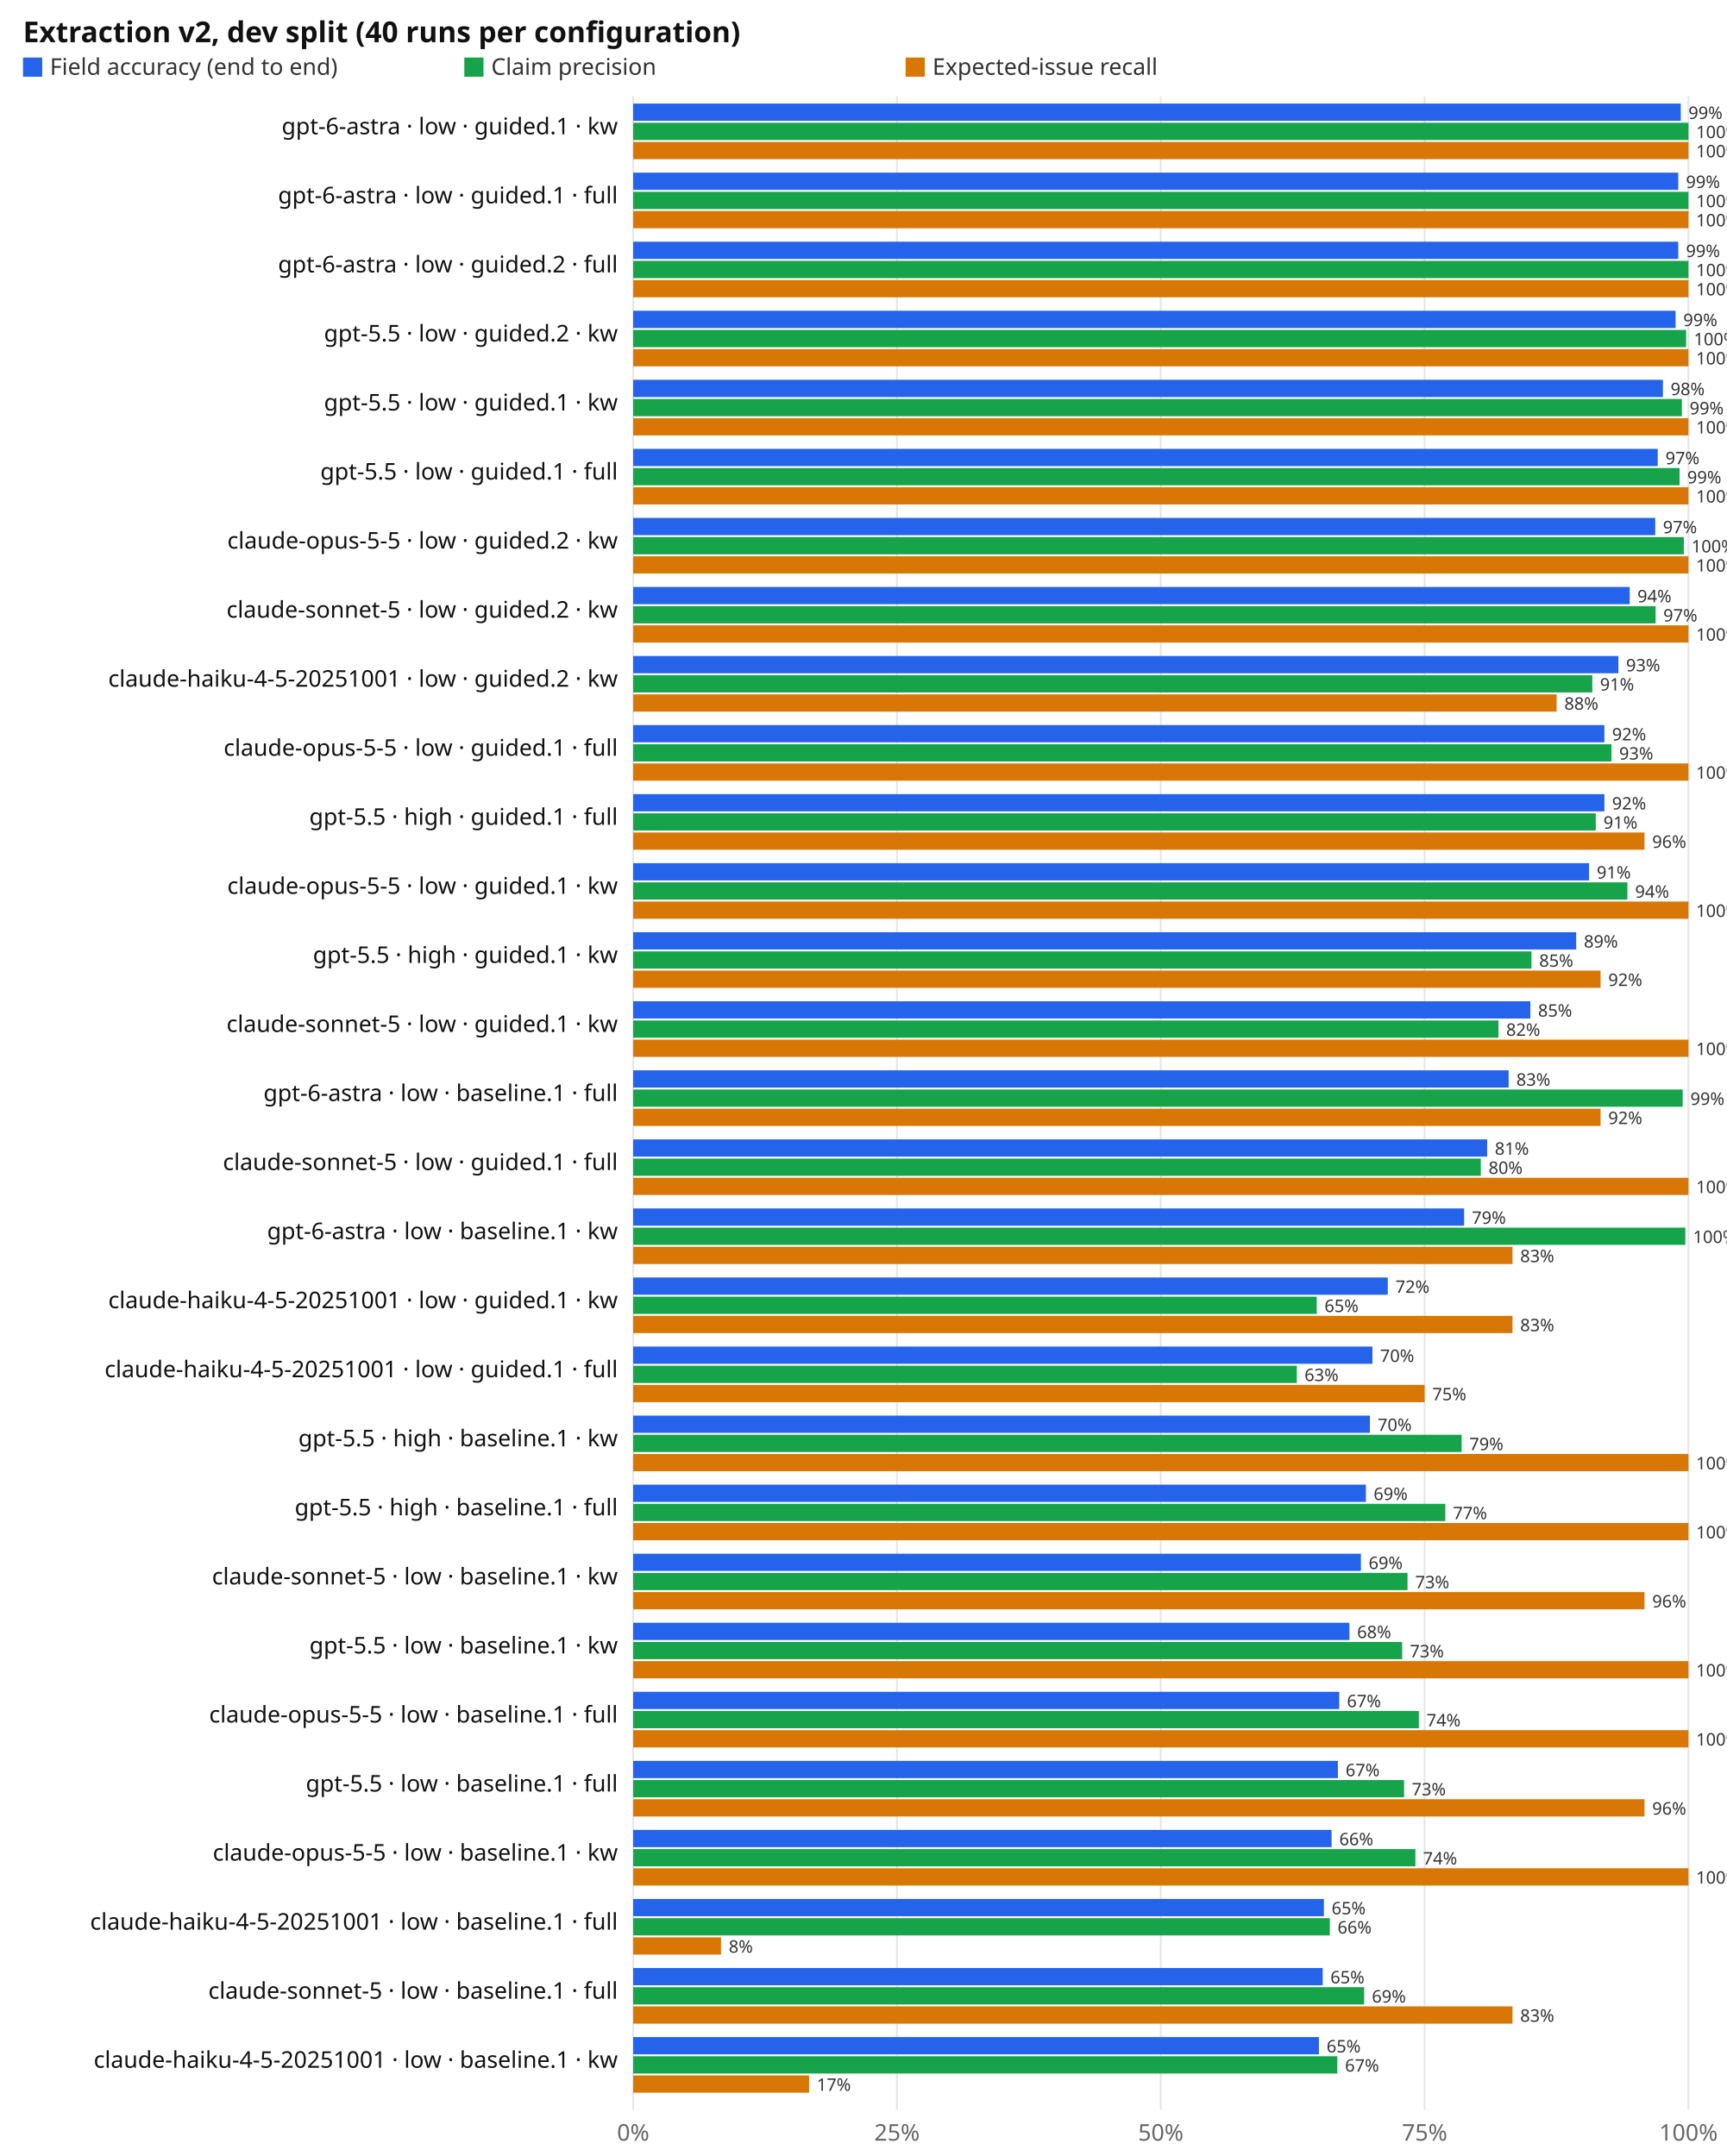
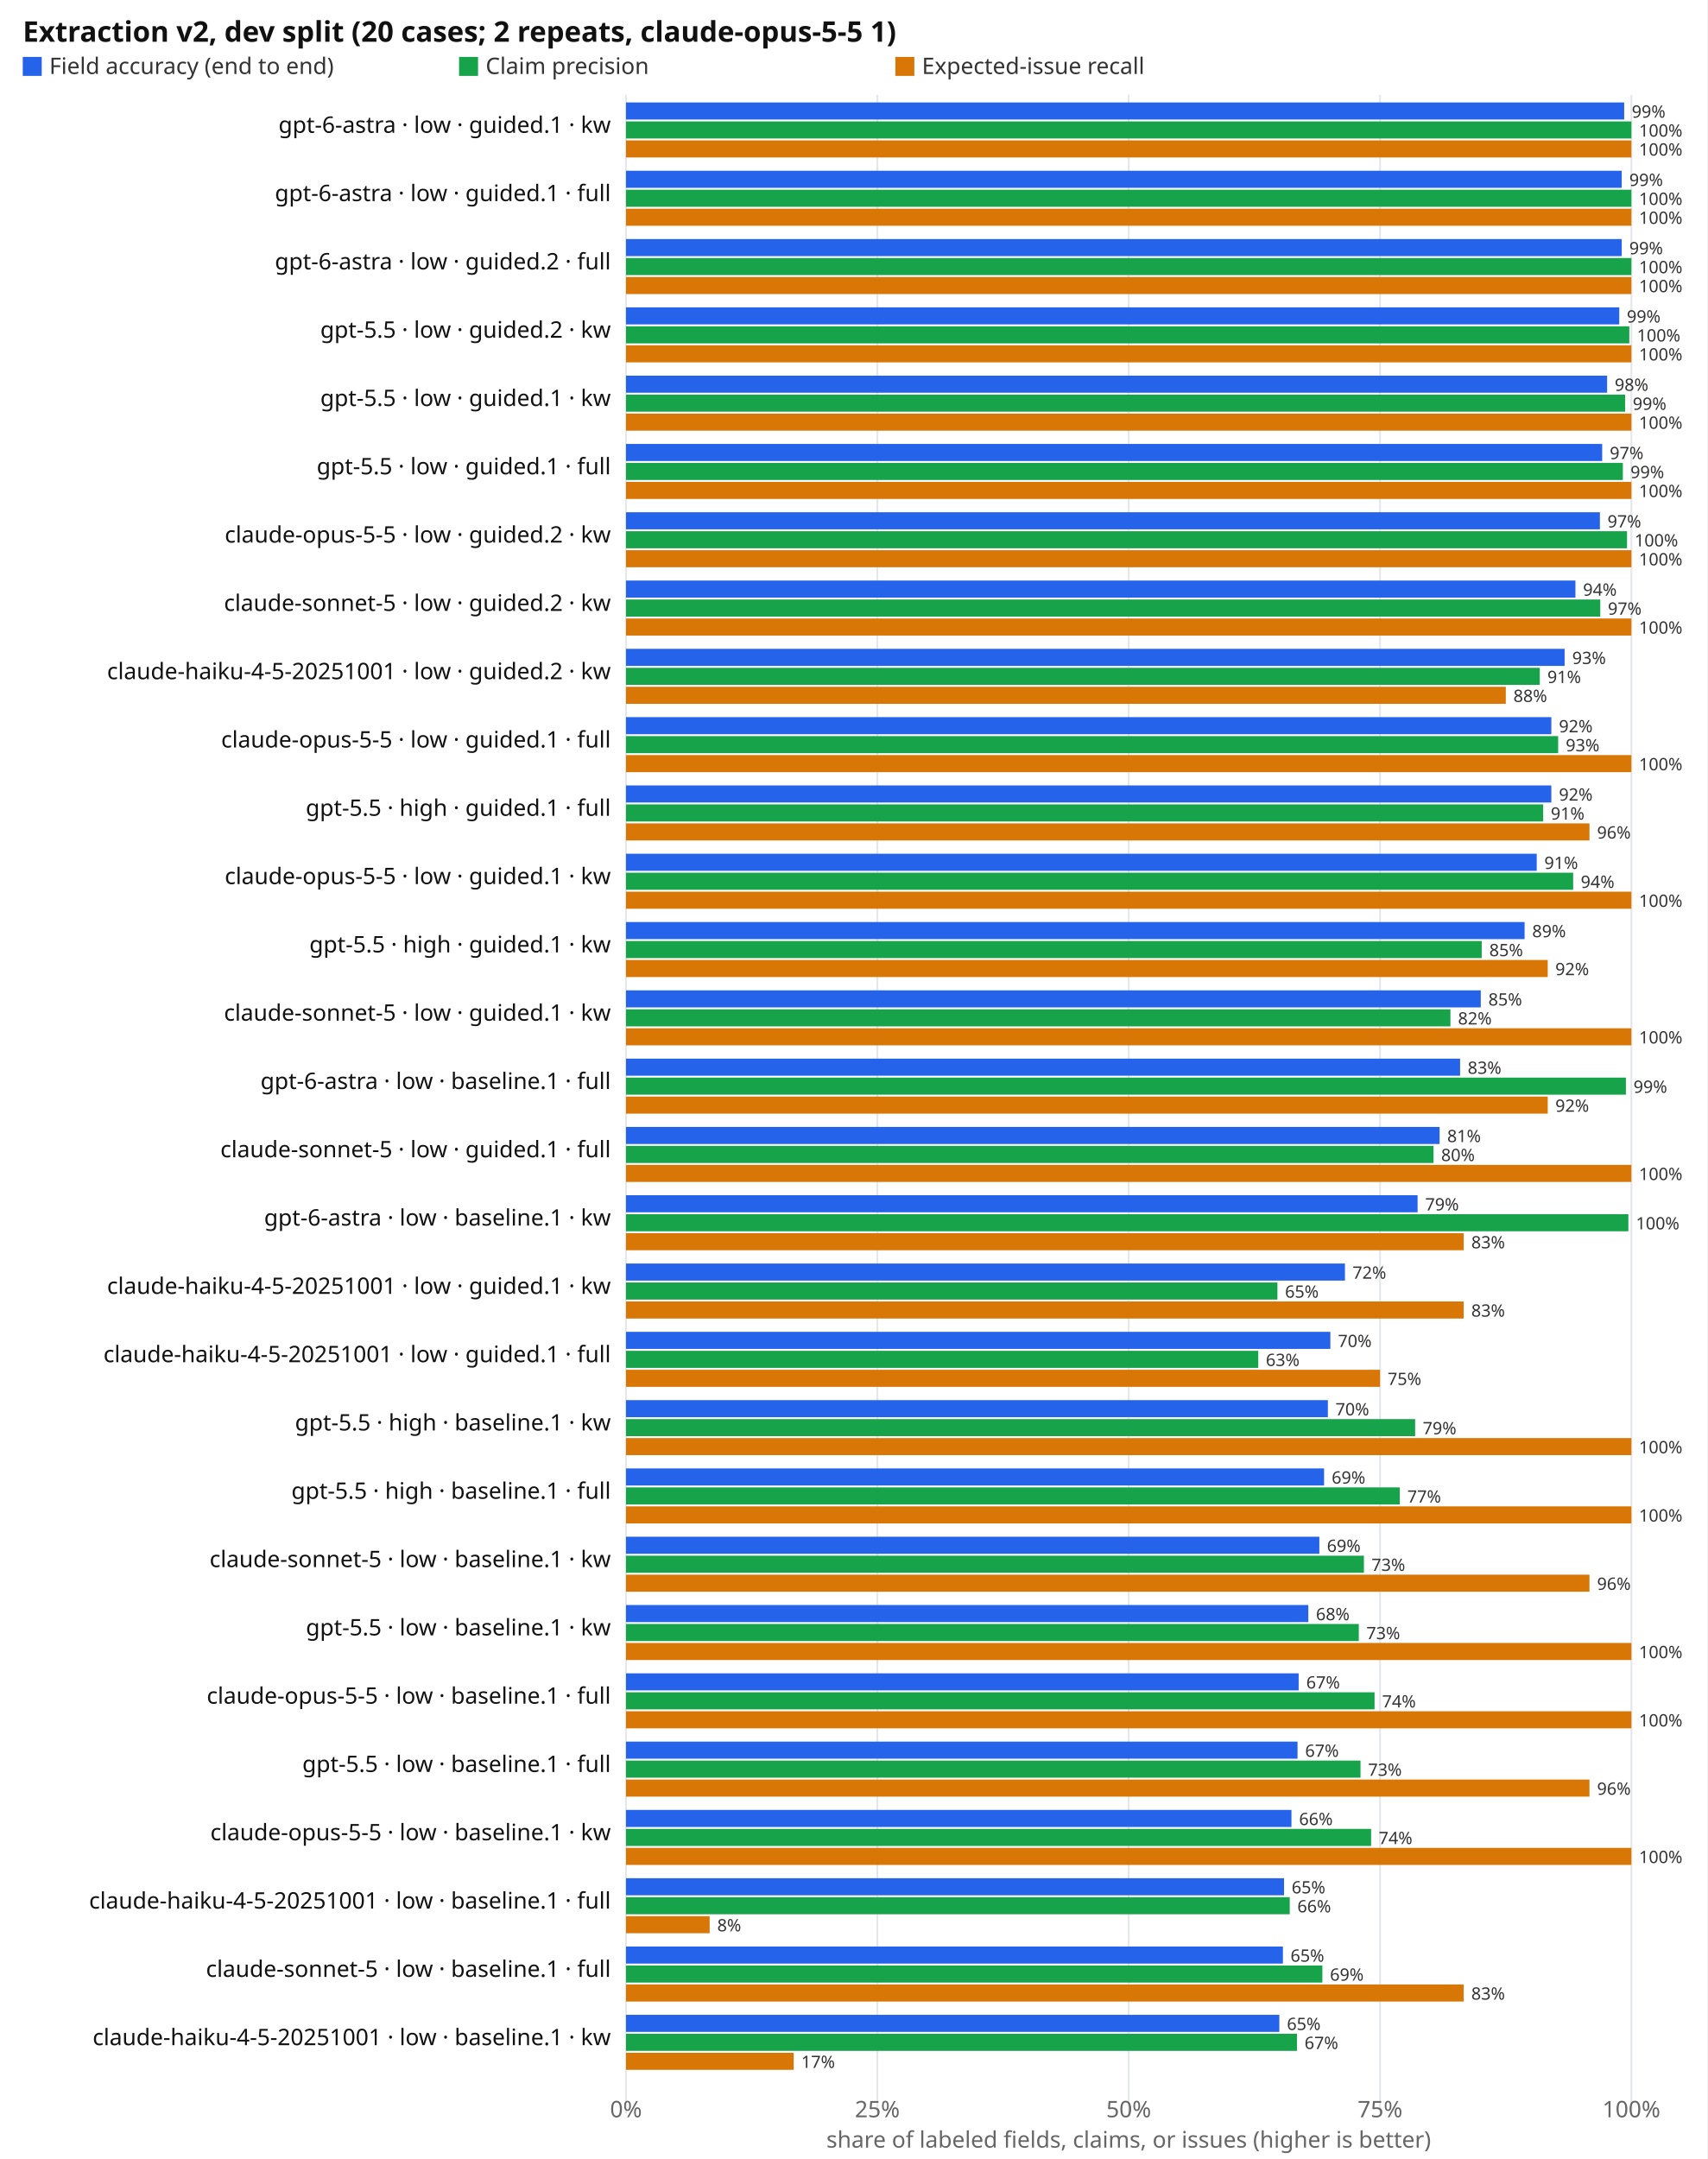
- <svg xmlns="http://www.w3.org/2000/svg" width="900" height="1124" viewBox="0 0 900 1124" font-family="system-ui, sans-serif" font-size="12">
-   <rect width="900" height="1124" fill="#ffffff" />
-   <text x="12" y="22" font-size="15" font-weight="600" fill="#111">Extraction v2, dev split (40 runs per configuration)</text>
+ <svg xmlns="http://www.w3.org/2000/svg" width="900" height="1138" viewBox="0 0 900 1138" font-family="system-ui, sans-serif" font-size="12">
+   <rect width="900" height="1138" fill="#ffffff" />
+   <text x="12" y="22" font-size="15" font-weight="600" fill="#111">Extraction v2, dev split (20 cases; 2 repeats, claude-opus-5-5 1)</text>
  <rect x="12" y="30" width="10" height="10" fill="#2563eb" />
  <text x="26" y="39" fill="#333">Field accuracy (end to end)</text>
  <rect x="242" y="30" width="10" height="10" fill="#16a34a" />
  <text x="256" y="39" fill="#333">Claim precision</text>
  <rect x="472" y="30" width="10" height="10" fill="#d97706" />
  <text x="486" y="39" fill="#333">Expected-issue recall</text>
-   <line x1="330" y1="50" x2="330" y2="1100" stroke="#e5e7eb" />
+   <line x1="330" y1="50" x2="330" y2="1114" stroke="#e5e7eb" />
  <text x="330" y="1116" text-anchor="middle" fill="#666">0%</text>
-   <line x1="467.5" y1="50" x2="467.5" y2="1100" stroke="#e5e7eb" />
-   <text x="467.5" y="1116" text-anchor="middle" fill="#666">25%</text>
-   <line x1="605" y1="50" x2="605" y2="1100" stroke="#e5e7eb" />
-   <text x="605" y="1116" text-anchor="middle" fill="#666">50%</text>
-   <line x1="742.5" y1="50" x2="742.5" y2="1100" stroke="#e5e7eb" />
-   <text x="742.5" y="1116" text-anchor="middle" fill="#666">75%</text>
-   <line x1="880" y1="50" x2="880" y2="1100" stroke="#e5e7eb" />
-   <text x="880" y="1116" text-anchor="middle" fill="#666">100%</text>
+   <line x1="462.5" y1="50" x2="462.5" y2="1114" stroke="#e5e7eb" />
+   <text x="462.5" y="1116" text-anchor="middle" fill="#666">25%</text>
+   <line x1="595" y1="50" x2="595" y2="1114" stroke="#e5e7eb" />
+   <text x="595" y="1116" text-anchor="middle" fill="#666">50%</text>
+   <line x1="727.5" y1="50" x2="727.5" y2="1114" stroke="#e5e7eb" />
+   <text x="727.5" y="1116" text-anchor="middle" fill="#666">75%</text>
+   <line x1="860" y1="50" x2="860" y2="1114" stroke="#e5e7eb" />
+   <text x="860" y="1116" text-anchor="middle" fill="#666">100%</text>
+   <text x="595" y="1132" text-anchor="middle" fill="#666">share of labeled fields, claims, or issues (higher is better)</text>
  <text x="322" y="70" text-anchor="end" fill="#111">gpt-6-astra · low · guided.1 · kw</text>
-   <rect x="330" y="54" width="546.0" height="9" fill="#2563eb" />
-   <text x="880.0" y="62" font-size="9" fill="#333">99%</text>
-   <rect x="330" y="64" width="550.0" height="9" fill="#16a34a" />
-   <text x="884.0" y="72" font-size="9" fill="#333">100%</text>
-   <rect x="330" y="74" width="550.0" height="9" fill="#d97706" />
-   <text x="884.0" y="82" font-size="9" fill="#333">100%</text>
+   <rect x="330" y="54" width="526.2" height="9" fill="#2563eb" />
+   <text x="860.2" y="62" font-size="9" fill="#333">99%</text>
+   <rect x="330" y="64" width="530.0" height="9" fill="#16a34a" />
+   <text x="864.0" y="72" font-size="9" fill="#333">100%</text>
+   <rect x="330" y="74" width="530.0" height="9" fill="#d97706" />
+   <text x="864.0" y="82" font-size="9" fill="#333">100%</text>
  <text x="322" y="106" text-anchor="end" fill="#111">gpt-6-astra · low · guided.1 · full</text>
-   <rect x="330" y="90" width="544.7" height="9" fill="#2563eb" />
-   <text x="878.7" y="98" font-size="9" fill="#333">99%</text>
-   <rect x="330" y="100" width="550.0" height="9" fill="#16a34a" />
-   <text x="884.0" y="108" font-size="9" fill="#333">100%</text>
-   <rect x="330" y="110" width="550.0" height="9" fill="#d97706" />
-   <text x="884.0" y="118" font-size="9" fill="#333">100%</text>
+   <rect x="330" y="90" width="524.9" height="9" fill="#2563eb" />
+   <text x="858.9" y="98" font-size="9" fill="#333">99%</text>
+   <rect x="330" y="100" width="530.0" height="9" fill="#16a34a" />
+   <text x="864.0" y="108" font-size="9" fill="#333">100%</text>
+   <rect x="330" y="110" width="530.0" height="9" fill="#d97706" />
+   <text x="864.0" y="118" font-size="9" fill="#333">100%</text>
  <text x="322" y="142" text-anchor="end" fill="#111">gpt-6-astra · low · guided.2 · full</text>
-   <rect x="330" y="126" width="544.7" height="9" fill="#2563eb" />
-   <text x="878.7" y="134" font-size="9" fill="#333">99%</text>
-   <rect x="330" y="136" width="550.0" height="9" fill="#16a34a" />
-   <text x="884.0" y="144" font-size="9" fill="#333">100%</text>
-   <rect x="330" y="146" width="550.0" height="9" fill="#d97706" />
-   <text x="884.0" y="154" font-size="9" fill="#333">100%</text>
+   <rect x="330" y="126" width="524.9" height="9" fill="#2563eb" />
+   <text x="858.9" y="134" font-size="9" fill="#333">99%</text>
+   <rect x="330" y="136" width="530.0" height="9" fill="#16a34a" />
+   <text x="864.0" y="144" font-size="9" fill="#333">100%</text>
+   <rect x="330" y="146" width="530.0" height="9" fill="#d97706" />
+   <text x="864.0" y="154" font-size="9" fill="#333">100%</text>
  <text x="322" y="178" text-anchor="end" fill="#111">gpt-5.5 · low · guided.2 · kw</text>
-   <rect x="330" y="162" width="543.3" height="9" fill="#2563eb" />
-   <text x="877.3" y="170" font-size="9" fill="#333">99%</text>
-   <rect x="330" y="172" width="548.8" height="9" fill="#16a34a" />
-   <text x="882.8" y="180" font-size="9" fill="#333">100%</text>
-   <rect x="330" y="182" width="550.0" height="9" fill="#d97706" />
-   <text x="884.0" y="190" font-size="9" fill="#333">100%</text>
+   <rect x="330" y="162" width="523.6" height="9" fill="#2563eb" />
+   <text x="857.6" y="170" font-size="9" fill="#333">99%</text>
+   <rect x="330" y="172" width="528.9" height="9" fill="#16a34a" />
+   <text x="862.9" y="180" font-size="9" fill="#333">100%</text>
+   <rect x="330" y="182" width="530.0" height="9" fill="#d97706" />
+   <text x="864.0" y="190" font-size="9" fill="#333">100%</text>
  <text x="322" y="214" text-anchor="end" fill="#111">gpt-5.5 · low · guided.1 · kw</text>
-   <rect x="330" y="198" width="536.7" height="9" fill="#2563eb" />
-   <text x="870.7" y="206" font-size="9" fill="#333">98%</text>
-   <rect x="330" y="208" width="546.6" height="9" fill="#16a34a" />
-   <text x="880.6" y="216" font-size="9" fill="#333">99%</text>
-   <rect x="330" y="218" width="550.0" height="9" fill="#d97706" />
-   <text x="884.0" y="226" font-size="9" fill="#333">100%</text>
+   <rect x="330" y="198" width="517.2" height="9" fill="#2563eb" />
+   <text x="851.2" y="206" font-size="9" fill="#333">98%</text>
+   <rect x="330" y="208" width="526.7" height="9" fill="#16a34a" />
+   <text x="860.7" y="216" font-size="9" fill="#333">99%</text>
+   <rect x="330" y="218" width="530.0" height="9" fill="#d97706" />
+   <text x="864.0" y="226" font-size="9" fill="#333">100%</text>
  <text x="322" y="250" text-anchor="end" fill="#111">gpt-5.5 · low · guided.1 · full</text>
-   <rect x="330" y="234" width="534.0" height="9" fill="#2563eb" />
-   <text x="868.0" y="242" font-size="9" fill="#333">97%</text>
-   <rect x="330" y="244" width="545.4" height="9" fill="#16a34a" />
-   <text x="879.4" y="252" font-size="9" fill="#333">99%</text>
-   <rect x="330" y="254" width="550.0" height="9" fill="#d97706" />
-   <text x="884.0" y="262" font-size="9" fill="#333">100%</text>
+   <rect x="330" y="234" width="514.6" height="9" fill="#2563eb" />
+   <text x="848.6" y="242" font-size="9" fill="#333">97%</text>
+   <rect x="330" y="244" width="525.5" height="9" fill="#16a34a" />
+   <text x="859.5" y="252" font-size="9" fill="#333">99%</text>
+   <rect x="330" y="254" width="530.0" height="9" fill="#d97706" />
+   <text x="864.0" y="262" font-size="9" fill="#333">100%</text>
  <text x="322" y="286" text-anchor="end" fill="#111">claude-opus-5-5 · low · guided.2 · kw</text>
-   <rect x="330" y="270" width="532.7" height="9" fill="#2563eb" />
-   <text x="866.7" y="278" font-size="9" fill="#333">97%</text>
-   <rect x="330" y="280" width="547.6" height="9" fill="#16a34a" />
-   <text x="881.6" y="288" font-size="9" fill="#333">100%</text>
-   <rect x="330" y="290" width="550.0" height="9" fill="#d97706" />
-   <text x="884.0" y="298" font-size="9" fill="#333">100%</text>
+   <rect x="330" y="270" width="513.4" height="9" fill="#2563eb" />
+   <text x="847.4" y="278" font-size="9" fill="#333">97%</text>
+   <rect x="330" y="280" width="527.7" height="9" fill="#16a34a" />
+   <text x="861.7" y="288" font-size="9" fill="#333">100%</text>
+   <rect x="330" y="290" width="530.0" height="9" fill="#d97706" />
+   <text x="864.0" y="298" font-size="9" fill="#333">100%</text>
  <text x="322" y="322" text-anchor="end" fill="#111">claude-sonnet-5 · low · guided.2 · kw</text>
-   <rect x="330" y="306" width="519.4" height="9" fill="#2563eb" />
-   <text x="853.4" y="314" font-size="9" fill="#333">94%</text>
-   <rect x="330" y="316" width="532.9" height="9" fill="#16a34a" />
-   <text x="866.9" y="324" font-size="9" fill="#333">97%</text>
-   <rect x="330" y="326" width="550.0" height="9" fill="#d97706" />
-   <text x="884.0" y="334" font-size="9" fill="#333">100%</text>
+   <rect x="330" y="306" width="500.5" height="9" fill="#2563eb" />
+   <text x="834.5" y="314" font-size="9" fill="#333">94%</text>
+   <rect x="330" y="316" width="513.6" height="9" fill="#16a34a" />
+   <text x="847.6" y="324" font-size="9" fill="#333">97%</text>
+   <rect x="330" y="326" width="530.0" height="9" fill="#d97706" />
+   <text x="864.0" y="334" font-size="9" fill="#333">100%</text>
  <text x="322" y="358" text-anchor="end" fill="#111">claude-haiku-4-5-20251001 · low · guided.2 · kw</text>
-   <rect x="330" y="342" width="513.5" height="9" fill="#2563eb" />
-   <text x="847.5" y="350" font-size="9" fill="#333">93%</text>
-   <rect x="330" y="352" width="499.9" height="9" fill="#16a34a" />
-   <text x="833.9" y="360" font-size="9" fill="#333">91%</text>
-   <rect x="330" y="362" width="481.3" height="9" fill="#d97706" />
-   <text x="815.3" y="370" font-size="9" fill="#333">88%</text>
+   <rect x="330" y="342" width="494.8" height="9" fill="#2563eb" />
+   <text x="828.8" y="350" font-size="9" fill="#333">93%</text>
+   <rect x="330" y="352" width="481.7" height="9" fill="#16a34a" />
+   <text x="815.7" y="360" font-size="9" fill="#333">91%</text>
+   <rect x="330" y="362" width="463.8" height="9" fill="#d97706" />
+   <text x="797.8" y="370" font-size="9" fill="#333">88%</text>
  <text x="322" y="394" text-anchor="end" fill="#111">claude-opus-5-5 · low · guided.1 · full</text>
-   <rect x="330" y="378" width="506.2" height="9" fill="#2563eb" />
-   <text x="840.2" y="386" font-size="9" fill="#333">92%</text>
-   <rect x="330" y="388" width="509.9" height="9" fill="#16a34a" />
-   <text x="843.9" y="396" font-size="9" fill="#333">93%</text>
-   <rect x="330" y="398" width="550.0" height="9" fill="#d97706" />
-   <text x="884.0" y="406" font-size="9" fill="#333">100%</text>
+   <rect x="330" y="378" width="487.8" height="9" fill="#2563eb" />
+   <text x="821.8" y="386" font-size="9" fill="#333">92%</text>
+   <rect x="330" y="388" width="491.4" height="9" fill="#16a34a" />
+   <text x="825.4" y="396" font-size="9" fill="#333">93%</text>
+   <rect x="330" y="398" width="530.0" height="9" fill="#d97706" />
+   <text x="864.0" y="406" font-size="9" fill="#333">100%</text>
  <text x="322" y="430" text-anchor="end" fill="#111">gpt-5.5 · high · guided.1 · full</text>
-   <rect x="330" y="414" width="506.2" height="9" fill="#2563eb" />
-   <text x="840.2" y="422" font-size="9" fill="#333">92%</text>
-   <rect x="330" y="424" width="501.7" height="9" fill="#16a34a" />
-   <text x="835.7" y="432" font-size="9" fill="#333">91%</text>
-   <rect x="330" y="434" width="527.1" height="9" fill="#d97706" />
-   <text x="861.1" y="442" font-size="9" fill="#333">96%</text>
+   <rect x="330" y="414" width="487.8" height="9" fill="#2563eb" />
+   <text x="821.8" y="422" font-size="9" fill="#333">92%</text>
+   <rect x="330" y="424" width="483.5" height="9" fill="#16a34a" />
+   <text x="817.5" y="432" font-size="9" fill="#333">91%</text>
+   <rect x="330" y="434" width="507.9" height="9" fill="#d97706" />
+   <text x="841.9" y="442" font-size="9" fill="#333">96%</text>
  <text x="322" y="466" text-anchor="end" fill="#111">claude-opus-5-5 · low · guided.1 · kw</text>
-   <rect x="330" y="450" width="498.2" height="9" fill="#2563eb" />
-   <text x="832.2" y="458" font-size="9" fill="#333">91%</text>
-   <rect x="330" y="460" width="518.2" height="9" fill="#16a34a" />
-   <text x="852.2" y="468" font-size="9" fill="#333">94%</text>
-   <rect x="330" y="470" width="550.0" height="9" fill="#d97706" />
-   <text x="884.0" y="478" font-size="9" fill="#333">100%</text>
+   <rect x="330" y="450" width="480.1" height="9" fill="#2563eb" />
+   <text x="814.1" y="458" font-size="9" fill="#333">91%</text>
+   <rect x="330" y="460" width="499.3" height="9" fill="#16a34a" />
+   <text x="833.3" y="468" font-size="9" fill="#333">94%</text>
+   <rect x="330" y="470" width="530.0" height="9" fill="#d97706" />
+   <text x="864.0" y="478" font-size="9" fill="#333">100%</text>
  <text x="322" y="502" text-anchor="end" fill="#111">gpt-5.5 · high · guided.1 · kw</text>
-   <rect x="330" y="486" width="491.5" height="9" fill="#2563eb" />
-   <text x="825.5" y="494" font-size="9" fill="#333">89%</text>
-   <rect x="330" y="496" width="468.2" height="9" fill="#16a34a" />
-   <text x="802.2" y="504" font-size="9" fill="#333">85%</text>
-   <rect x="330" y="506" width="504.2" height="9" fill="#d97706" />
-   <text x="838.2" y="514" font-size="9" fill="#333">92%</text>
+   <rect x="330" y="486" width="473.7" height="9" fill="#2563eb" />
+   <text x="807.7" y="494" font-size="9" fill="#333">89%</text>
+   <rect x="330" y="496" width="451.1" height="9" fill="#16a34a" />
+   <text x="785.1" y="504" font-size="9" fill="#333">85%</text>
+   <rect x="330" y="506" width="485.9" height="9" fill="#d97706" />
+   <text x="819.9" y="514" font-size="9" fill="#333">92%</text>
  <text x="322" y="538" text-anchor="end" fill="#111">claude-sonnet-5 · low · guided.1 · kw</text>
-   <rect x="330" y="522" width="467.6" height="9" fill="#2563eb" />
-   <text x="801.6" y="530" font-size="9" fill="#333">85%</text>
-   <rect x="330" y="532" width="451.0" height="9" fill="#16a34a" />
-   <text x="785.0" y="540" font-size="9" fill="#333">82%</text>
-   <rect x="330" y="542" width="550.0" height="9" fill="#d97706" />
-   <text x="884.0" y="550" font-size="9" fill="#333">100%</text>
+   <rect x="330" y="522" width="450.6" height="9" fill="#2563eb" />
+   <text x="784.6" y="530" font-size="9" fill="#333">85%</text>
+   <rect x="330" y="532" width="434.6" height="9" fill="#16a34a" />
+   <text x="768.6" y="540" font-size="9" fill="#333">82%</text>
+   <rect x="330" y="542" width="530.0" height="9" fill="#d97706" />
+   <text x="864.0" y="550" font-size="9" fill="#333">100%</text>
  <text x="322" y="574" text-anchor="end" fill="#111">gpt-6-astra · low · baseline.1 · full</text>
-   <rect x="330" y="558" width="456.3" height="9" fill="#2563eb" />
-   <text x="790.3" y="566" font-size="9" fill="#333">83%</text>
-   <rect x="330" y="568" width="547.0" height="9" fill="#16a34a" />
-   <text x="881.0" y="576" font-size="9" fill="#333">99%</text>
-   <rect x="330" y="578" width="504.2" height="9" fill="#d97706" />
-   <text x="838.2" y="586" font-size="9" fill="#333">92%</text>
+   <rect x="330" y="558" width="439.7" height="9" fill="#2563eb" />
+   <text x="773.7" y="566" font-size="9" fill="#333">83%</text>
+   <rect x="330" y="568" width="527.1" height="9" fill="#16a34a" />
+   <text x="861.1" y="576" font-size="9" fill="#333">99%</text>
+   <rect x="330" y="578" width="485.9" height="9" fill="#d97706" />
+   <text x="819.9" y="586" font-size="9" fill="#333">92%</text>
  <text x="322" y="610" text-anchor="end" fill="#111">claude-sonnet-5 · low · guided.1 · full</text>
-   <rect x="330" y="594" width="445.1" height="9" fill="#2563eb" />
-   <text x="779.1" y="602" font-size="9" fill="#333">81%</text>
-   <rect x="330" y="604" width="441.8" height="9" fill="#16a34a" />
-   <text x="775.8" y="612" font-size="9" fill="#333">80%</text>
-   <rect x="330" y="614" width="550.0" height="9" fill="#d97706" />
-   <text x="884.0" y="622" font-size="9" fill="#333">100%</text>
+   <rect x="330" y="594" width="428.9" height="9" fill="#2563eb" />
+   <text x="762.9" y="602" font-size="9" fill="#333">81%</text>
+   <rect x="330" y="604" width="425.7" height="9" fill="#16a34a" />
+   <text x="759.7" y="612" font-size="9" fill="#333">80%</text>
+   <rect x="330" y="614" width="530.0" height="9" fill="#d97706" />
+   <text x="864.0" y="622" font-size="9" fill="#333">100%</text>
  <text x="322" y="646" text-anchor="end" fill="#111">gpt-6-astra · low · baseline.1 · kw</text>
-   <rect x="330" y="630" width="433.1" height="9" fill="#2563eb" />
-   <text x="767.1" y="638" font-size="9" fill="#333">79%</text>
-   <rect x="330" y="640" width="548.4" height="9" fill="#16a34a" />
-   <text x="882.4" y="648" font-size="9" fill="#333">100%</text>
-   <rect x="330" y="650" width="458.3" height="9" fill="#d97706" />
-   <text x="792.3" y="658" font-size="9" fill="#333">83%</text>
+   <rect x="330" y="630" width="417.3" height="9" fill="#2563eb" />
+   <text x="751.3" y="638" font-size="9" fill="#333">79%</text>
+   <rect x="330" y="640" width="528.4" height="9" fill="#16a34a" />
+   <text x="862.4" y="648" font-size="9" fill="#333">100%</text>
+   <rect x="330" y="650" width="441.6" height="9" fill="#d97706" />
+   <text x="775.6" y="658" font-size="9" fill="#333">83%</text>
  <text x="322" y="682" text-anchor="end" fill="#111">claude-haiku-4-5-20251001 · low · guided.1 · kw</text>
-   <rect x="330" y="666" width="393.3" height="9" fill="#2563eb" />
-   <text x="727.3" y="674" font-size="9" fill="#333">72%</text>
-   <rect x="330" y="676" width="356.3" height="9" fill="#16a34a" />
-   <text x="690.3" y="684" font-size="9" fill="#333">65%</text>
-   <rect x="330" y="686" width="458.3" height="9" fill="#d97706" />
-   <text x="792.3" y="694" font-size="9" fill="#333">83%</text>
+   <rect x="330" y="666" width="379.0" height="9" fill="#2563eb" />
+   <text x="713.0" y="674" font-size="9" fill="#333">72%</text>
+   <rect x="330" y="676" width="343.4" height="9" fill="#16a34a" />
+   <text x="677.4" y="684" font-size="9" fill="#333">65%</text>
+   <rect x="330" y="686" width="441.6" height="9" fill="#d97706" />
+   <text x="775.6" y="694" font-size="9" fill="#333">83%</text>
  <text x="322" y="718" text-anchor="end" fill="#111">claude-haiku-4-5-20251001 · low · guided.1 · full</text>
-   <rect x="330" y="702" width="385.3" height="9" fill="#2563eb" />
-   <text x="719.3" y="710" font-size="9" fill="#333">70%</text>
-   <rect x="330" y="712" width="345.9" height="9" fill="#16a34a" />
-   <text x="679.9" y="720" font-size="9" fill="#333">63%</text>
-   <rect x="330" y="722" width="412.5" height="9" fill="#d97706" />
-   <text x="746.5" y="730" font-size="9" fill="#333">75%</text>
+   <rect x="330" y="702" width="371.3" height="9" fill="#2563eb" />
+   <text x="705.3" y="710" font-size="9" fill="#333">70%</text>
+   <rect x="330" y="712" width="333.3" height="9" fill="#16a34a" />
+   <text x="667.3" y="720" font-size="9" fill="#333">63%</text>
+   <rect x="330" y="722" width="397.5" height="9" fill="#d97706" />
+   <text x="731.5" y="730" font-size="9" fill="#333">75%</text>
  <text x="322" y="754" text-anchor="end" fill="#111">gpt-5.5 · high · baseline.1 · kw</text>
-   <rect x="330" y="738" width="384.0" height="9" fill="#2563eb" />
-   <text x="718.0" y="746" font-size="9" fill="#333">70%</text>
-   <rect x="330" y="748" width="431.8" height="9" fill="#16a34a" />
-   <text x="765.8" y="756" font-size="9" fill="#333">79%</text>
-   <rect x="330" y="758" width="550.0" height="9" fill="#d97706" />
-   <text x="884.0" y="766" font-size="9" fill="#333">100%</text>
+   <rect x="330" y="738" width="370.0" height="9" fill="#2563eb" />
+   <text x="704.0" y="746" font-size="9" fill="#333">70%</text>
+   <rect x="330" y="748" width="416.0" height="9" fill="#16a34a" />
+   <text x="750.0" y="756" font-size="9" fill="#333">79%</text>
+   <rect x="330" y="758" width="530.0" height="9" fill="#d97706" />
+   <text x="864.0" y="766" font-size="9" fill="#333">100%</text>
  <text x="322" y="790" text-anchor="end" fill="#111">gpt-5.5 · high · baseline.1 · full</text>
-   <rect x="330" y="774" width="381.9" height="9" fill="#2563eb" />
-   <text x="715.9" y="782" font-size="9" fill="#333">69%</text>
-   <rect x="330" y="784" width="423.3" height="9" fill="#16a34a" />
-   <text x="757.3" y="792" font-size="9" fill="#333">77%</text>
-   <rect x="330" y="794" width="550.0" height="9" fill="#d97706" />
-   <text x="884.0" y="802" font-size="9" fill="#333">100%</text>
+   <rect x="330" y="774" width="368.0" height="9" fill="#2563eb" />
+   <text x="702.0" y="782" font-size="9" fill="#333">69%</text>
+   <rect x="330" y="784" width="407.9" height="9" fill="#16a34a" />
+   <text x="741.9" y="792" font-size="9" fill="#333">77%</text>
+   <rect x="330" y="794" width="530.0" height="9" fill="#d97706" />
+   <text x="864.0" y="802" font-size="9" fill="#333">100%</text>
  <text x="322" y="826" text-anchor="end" fill="#111">claude-sonnet-5 · low · baseline.1 · kw</text>
-   <rect x="330" y="810" width="379.3" height="9" fill="#2563eb" />
-   <text x="713.3" y="818" font-size="9" fill="#333">69%</text>
-   <rect x="330" y="820" width="403.6" height="9" fill="#16a34a" />
-   <text x="737.6" y="828" font-size="9" fill="#333">73%</text>
-   <rect x="330" y="830" width="527.1" height="9" fill="#d97706" />
-   <text x="861.1" y="838" font-size="9" fill="#333">96%</text>
+   <rect x="330" y="810" width="365.5" height="9" fill="#2563eb" />
+   <text x="699.5" y="818" font-size="9" fill="#333">69%</text>
+   <rect x="330" y="820" width="389.0" height="9" fill="#16a34a" />
+   <text x="723.0" y="828" font-size="9" fill="#333">73%</text>
+   <rect x="330" y="830" width="507.9" height="9" fill="#d97706" />
+   <text x="841.9" y="838" font-size="9" fill="#333">96%</text>
  <text x="322" y="862" text-anchor="end" fill="#111">gpt-5.5 · low · baseline.1 · kw</text>
-   <rect x="330" y="846" width="373.3" height="9" fill="#2563eb" />
-   <text x="707.3" y="854" font-size="9" fill="#333">68%</text>
-   <rect x="330" y="856" width="400.8" height="9" fill="#16a34a" />
-   <text x="734.8" y="864" font-size="9" fill="#333">73%</text>
-   <rect x="330" y="866" width="550.0" height="9" fill="#d97706" />
-   <text x="884.0" y="874" font-size="9" fill="#333">100%</text>
+   <rect x="330" y="846" width="359.7" height="9" fill="#2563eb" />
+   <text x="693.7" y="854" font-size="9" fill="#333">68%</text>
+   <rect x="330" y="856" width="386.3" height="9" fill="#16a34a" />
+   <text x="720.3" y="864" font-size="9" fill="#333">73%</text>
+   <rect x="330" y="866" width="530.0" height="9" fill="#d97706" />
+   <text x="864.0" y="874" font-size="9" fill="#333">100%</text>
  <text x="322" y="898" text-anchor="end" fill="#111">claude-opus-5-5 · low · baseline.1 · full</text>
-   <rect x="330" y="882" width="368.0" height="9" fill="#2563eb" />
-   <text x="702.0" y="890" font-size="9" fill="#333">67%</text>
-   <rect x="330" y="892" width="409.5" height="9" fill="#16a34a" />
-   <text x="743.5" y="900" font-size="9" fill="#333">74%</text>
-   <rect x="330" y="902" width="550.0" height="9" fill="#d97706" />
-   <text x="884.0" y="910" font-size="9" fill="#333">100%</text>
+   <rect x="330" y="882" width="354.6" height="9" fill="#2563eb" />
+   <text x="688.6" y="890" font-size="9" fill="#333">67%</text>
+   <rect x="330" y="892" width="394.6" height="9" fill="#16a34a" />
+   <text x="728.6" y="900" font-size="9" fill="#333">74%</text>
+   <rect x="330" y="902" width="530.0" height="9" fill="#d97706" />
+   <text x="864.0" y="910" font-size="9" fill="#333">100%</text>
  <text x="322" y="934" text-anchor="end" fill="#111">gpt-5.5 · low · baseline.1 · full</text>
-   <rect x="330" y="918" width="367.3" height="9" fill="#2563eb" />
-   <text x="701.3" y="926" font-size="9" fill="#333">67%</text>
-   <rect x="330" y="928" width="401.8" height="9" fill="#16a34a" />
-   <text x="735.8" y="936" font-size="9" fill="#333">73%</text>
-   <rect x="330" y="938" width="527.1" height="9" fill="#d97706" />
-   <text x="861.1" y="946" font-size="9" fill="#333">96%</text>
+   <rect x="330" y="918" width="354.0" height="9" fill="#2563eb" />
+   <text x="688.0" y="926" font-size="9" fill="#333">67%</text>
+   <rect x="330" y="928" width="387.2" height="9" fill="#16a34a" />
+   <text x="721.2" y="936" font-size="9" fill="#333">73%</text>
+   <rect x="330" y="938" width="507.9" height="9" fill="#d97706" />
+   <text x="841.9" y="946" font-size="9" fill="#333">96%</text>
  <text x="322" y="970" text-anchor="end" fill="#111">claude-opus-5-5 · low · baseline.1 · kw</text>
-   <rect x="330" y="954" width="364.0" height="9" fill="#2563eb" />
-   <text x="698.0" y="962" font-size="9" fill="#333">66%</text>
-   <rect x="330" y="964" width="407.7" height="9" fill="#16a34a" />
-   <text x="741.7" y="972" font-size="9" fill="#333">74%</text>
-   <rect x="330" y="974" width="550.0" height="9" fill="#d97706" />
-   <text x="884.0" y="982" font-size="9" fill="#333">100%</text>
+   <rect x="330" y="954" width="350.8" height="9" fill="#2563eb" />
+   <text x="684.8" y="962" font-size="9" fill="#333">66%</text>
+   <rect x="330" y="964" width="392.8" height="9" fill="#16a34a" />
+   <text x="726.8" y="972" font-size="9" fill="#333">74%</text>
+   <rect x="330" y="974" width="530.0" height="9" fill="#d97706" />
+   <text x="864.0" y="982" font-size="9" fill="#333">100%</text>
  <text x="322" y="1006" text-anchor="end" fill="#111">claude-haiku-4-5-20251001 · low · baseline.1 · full</text>
-   <rect x="330" y="990" width="360.0" height="9" fill="#2563eb" />
-   <text x="694.0" y="998" font-size="9" fill="#333">65%</text>
-   <rect x="330" y="1000" width="363.1" height="9" fill="#16a34a" />
-   <text x="697.1" y="1008" font-size="9" fill="#333">66%</text>
-   <rect x="330" y="1010" width="45.8" height="9" fill="#d97706" />
-   <text x="379.8" y="1018" font-size="9" fill="#333">8%</text>
+   <rect x="330" y="990" width="346.9" height="9" fill="#2563eb" />
+   <text x="680.9" y="998" font-size="9" fill="#333">65%</text>
+   <rect x="330" y="1000" width="349.9" height="9" fill="#16a34a" />
+   <text x="683.9" y="1008" font-size="9" fill="#333">66%</text>
+   <rect x="330" y="1010" width="44.1" height="9" fill="#d97706" />
+   <text x="378.1" y="1018" font-size="9" fill="#333">8%</text>
  <text x="322" y="1042" text-anchor="end" fill="#111">claude-sonnet-5 · low · baseline.1 · full</text>
-   <rect x="330" y="1026" width="359.4" height="9" fill="#2563eb" />
-   <text x="693.4" y="1034" font-size="9" fill="#333">65%</text>
-   <rect x="330" y="1036" width="381.0" height="9" fill="#16a34a" />
-   <text x="715.0" y="1044" font-size="9" fill="#333">69%</text>
-   <rect x="330" y="1046" width="458.3" height="9" fill="#d97706" />
-   <text x="792.3" y="1054" font-size="9" fill="#333">83%</text>
+   <rect x="330" y="1026" width="346.3" height="9" fill="#2563eb" />
+   <text x="680.3" y="1034" font-size="9" fill="#333">65%</text>
+   <rect x="330" y="1036" width="367.1" height="9" fill="#16a34a" />
+   <text x="701.1" y="1044" font-size="9" fill="#333">69%</text>
+   <rect x="330" y="1046" width="441.6" height="9" fill="#d97706" />
+   <text x="775.6" y="1054" font-size="9" fill="#333">83%</text>
  <text x="322" y="1078" text-anchor="end" fill="#111">claude-haiku-4-5-20251001 · low · baseline.1 · kw</text>
-   <rect x="330" y="1062" width="357.4" height="9" fill="#2563eb" />
-   <text x="691.4" y="1070" font-size="9" fill="#333">65%</text>
-   <rect x="330" y="1072" width="367.0" height="9" fill="#16a34a" />
-   <text x="701.0" y="1080" font-size="9" fill="#333">67%</text>
-   <rect x="330" y="1082" width="91.7" height="9" fill="#d97706" />
-   <text x="425.7" y="1090" font-size="9" fill="#333">17%</text>
+   <rect x="330" y="1062" width="344.4" height="9" fill="#2563eb" />
+   <text x="678.4" y="1070" font-size="9" fill="#333">65%</text>
+   <rect x="330" y="1072" width="353.7" height="9" fill="#16a34a" />
+   <text x="687.7" y="1080" font-size="9" fill="#333">67%</text>
+   <rect x="330" y="1082" width="88.4" height="9" fill="#d97706" />
+   <text x="422.4" y="1090" font-size="9" fill="#333">17%</text>
</svg>
